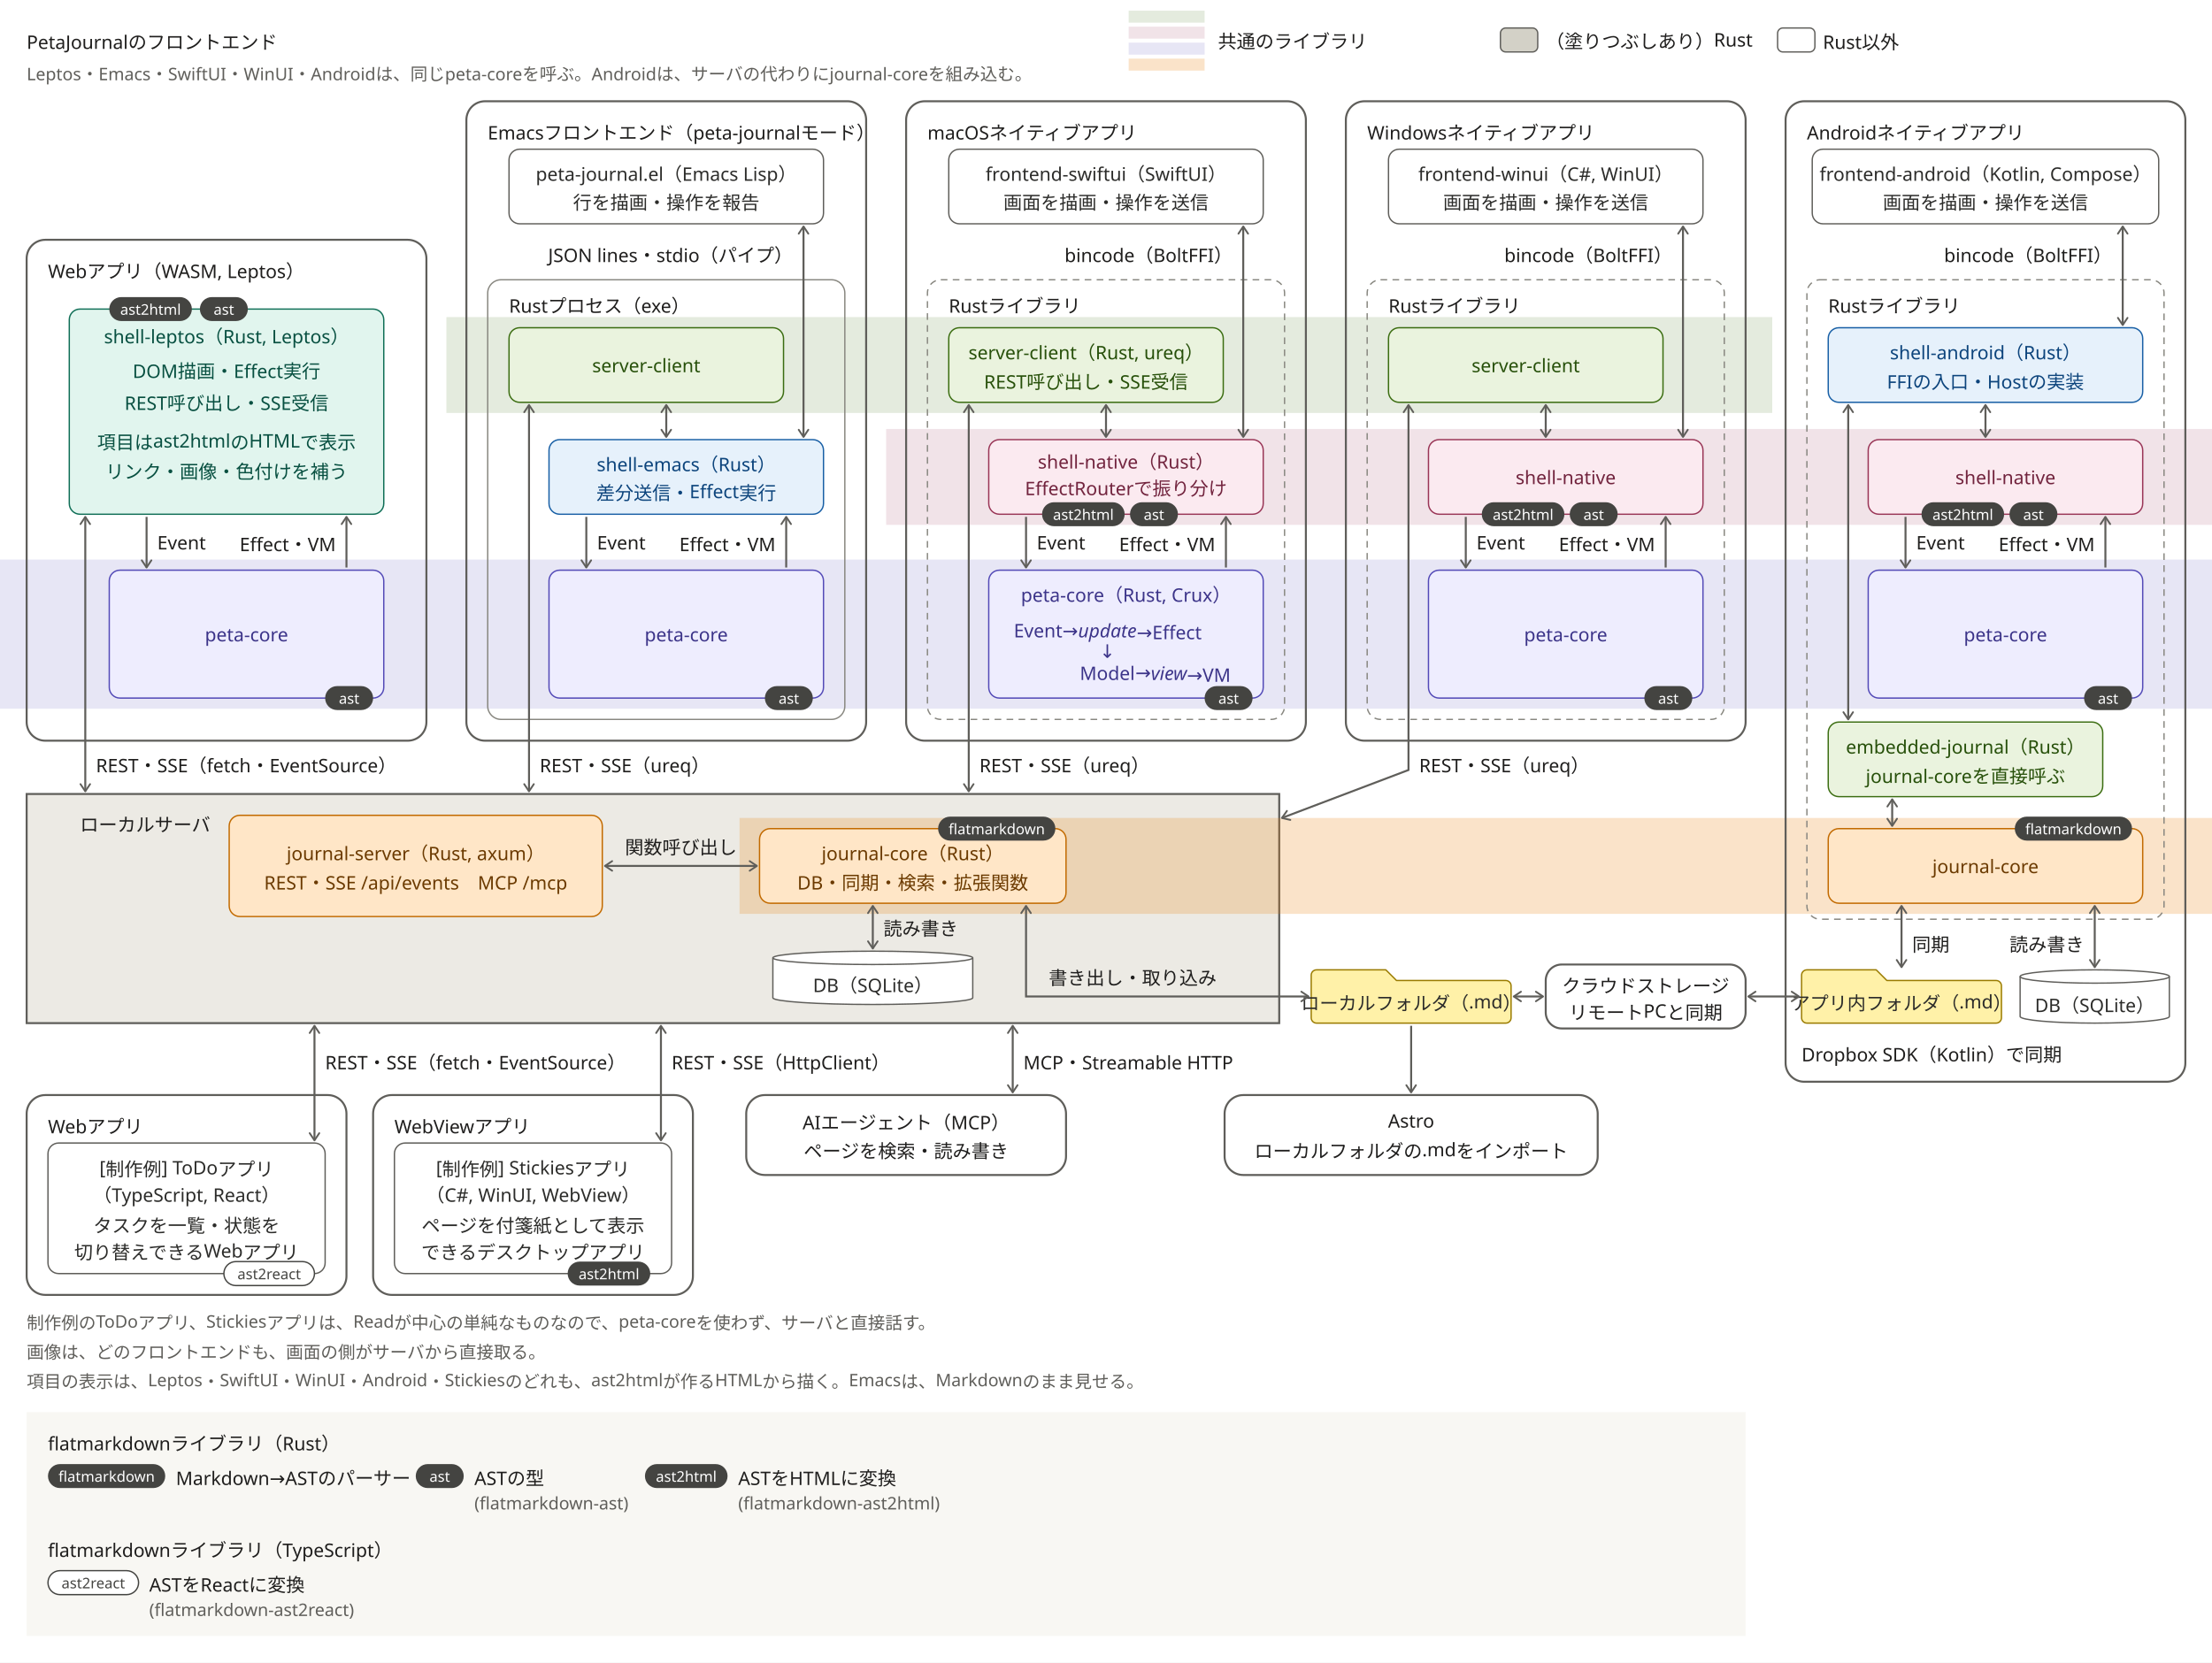
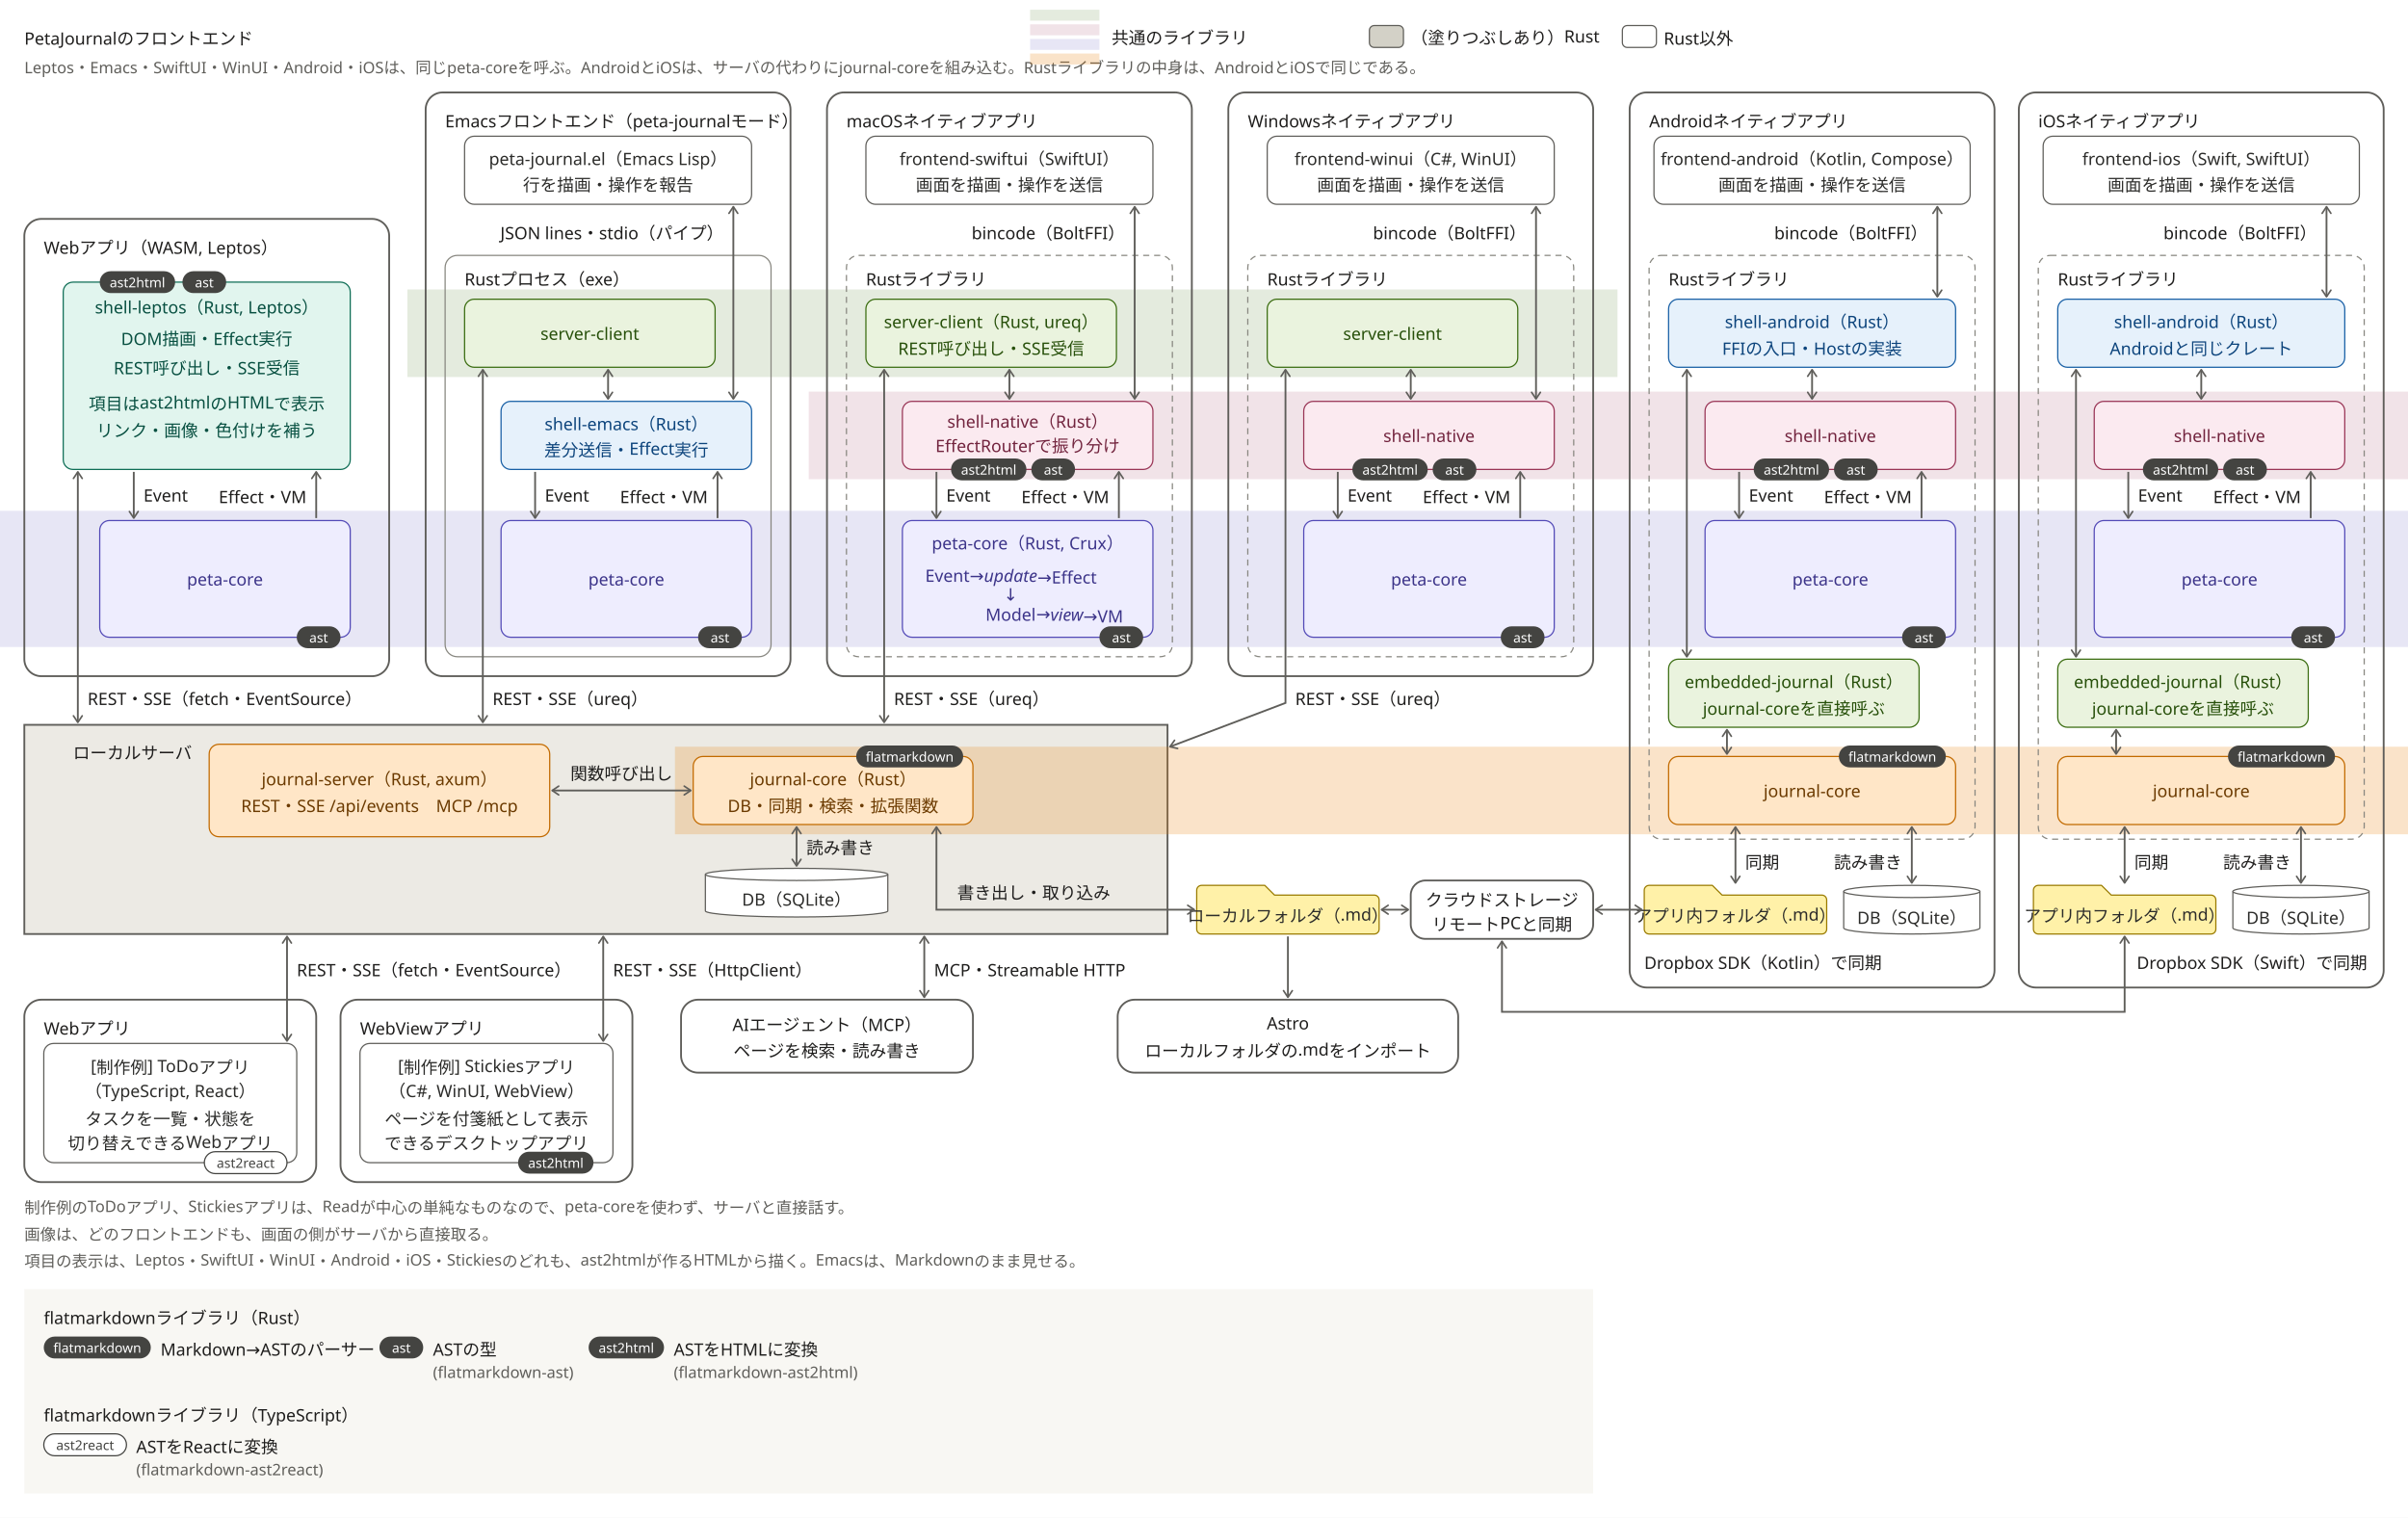
- <svg xmlns="http://www.w3.org/2000/svg" width="1660" height="1248" viewBox="0 0 1660 1248" role="img">
+ <svg xmlns="http://www.w3.org/2000/svg" width="1980" height="1248" viewBox="0 0 1980 1248" role="img">
  <defs>
    <marker id="arrow" viewBox="0 0 10 10" refX="8" refY="5" markerWidth="6" markerHeight="6" orient="auto-start-reverse">
      <path d="M2 1L8 5L2 9" fill="none" stroke="#5F5E5A" stroke-width="1.5" stroke-linecap="round" stroke-linejoin="round" />
    </marker>
    <style>
text { font-family: "Hiragino Sans", "Yu Gothic UI", "Meiryo", "Noto Sans JP", sans-serif; font-size: 14px; fill: #1F1E1D; }
.th { font-weight: 500; }
.note { font-size: 13px; fill: #5F5E5A; }
.arr { stroke: #5F5E5A; stroke-width: 1.5; fill: none; }
.frame { fill: none; stroke: #5F5E5A; stroke-width: 1.5; }
.inner { fill: none; stroke: #888780; stroke-width: 1; stroke-dasharray: 5 4; }
.teal rect { fill: #E1F5EE; stroke: #0F6E56; stroke-width: 1; }
.teal text { fill: #085041; }
.purple rect { fill: #EEEDFE; stroke: #534AB7; stroke-width: 1; }
.purple text { fill: #3C3489; }
.coral rect { fill: #FFE6C7; stroke: #C26A00; stroke-width: 1; }
.coral text { fill: #6B3A00; }
.gray rect { fill: #F1EFE8; stroke: #5F5E5A; stroke-width: 1; }
.gray text { fill: #2C2C2A; }
.blue rect { fill: #E6F1FB; stroke: #185FA5; stroke-width: 1; }
.blue text { fill: #0C447C; }
.pink rect { fill: #FBEAF0; stroke: #993556; stroke-width: 1; }
.pink text { fill: #72243E; }
.green rect { fill: #EAF3DE; stroke: #3B6D11; stroke-width: 1; }
.green text { fill: #27500A; }
.other rect { fill: #FFFFFF; }
.store path { fill: #FFFFFF; stroke: #5F5E5A; stroke-width: 1; stroke-linejoin: round; }
.store path.folder { fill: #FFF1A8; stroke: #9A7B00; }
.chip rect { fill: #444441; stroke: none; }
.chip text { fill: #FFFFFF; font-size: 11px; font-weight: 500; }
.wip rect { stroke-dasharray: 5 4; }
.badge rect { fill: #FAEEDA; stroke: #BA7517; stroke-width: 1; }
.badge text { fill: #854F0B; font-size: 12px; font-weight: 500; }
</style>
  </defs>
-   <rect x="0" y="0" width="1660" height="1248" fill="#FFFFFF" />
-   <rect x="0" y="420" width="1660" height="112" fill="#534AB7" fill-opacity="0.14" />
+   <rect x="0" y="0" width="1980" height="1248" fill="#FFFFFF" />
+   <rect x="0" y="420" width="1980" height="112" fill="#534AB7" fill-opacity="0.14" />
  <rect x="335" y="238" width="995" height="72" fill="#3B6D11" fill-opacity="0.14" />
-   <rect x="665" y="322" width="995" height="72" fill="#993556" fill-opacity="0.14" />
+   <rect x="665" y="322" width="1315" height="72" fill="#993556" fill-opacity="0.14" />
  <rect class="frame" x="20" y="596" width="940" height="172" style="fill:#ECEAE4" />
-   <rect x="555" y="614" width="1105" height="72" fill="#E8830C" fill-opacity="0.22" />
+   <rect x="555" y="614" width="1425" height="72" fill="#E8830C" fill-opacity="0.22" />
  <text class="th" x="20" y="30" dominant-baseline="central">PetaJournalのフロントエンド</text>
-   <text class="note" x="20" y="54" dominant-baseline="central">Leptos・Emacs・SwiftUI・WinUI・Androidは、同じpeta-coreを呼ぶ。Androidは、サーバの代わりにjournal-coreを組み込む。</text>
+   <text class="note" x="20" y="54" dominant-baseline="central">Leptos・Emacs・SwiftUI・WinUI・Android・iOSは、同じpeta-coreを呼ぶ。AndroidとiOSは、サーバの代わりにjournal-coreを組み込む。Rustライブラリの中身は、AndroidとiOSで同じである。</text>
  <rect x="847" y="8" width="57" height="9" fill="#3B6D11" fill-opacity="0.14" />
  <rect x="847" y="20" width="57" height="9" fill="#993556" fill-opacity="0.14" />
  <rect x="847" y="32" width="57" height="9" fill="#534AB7" fill-opacity="0.14" />
  <rect x="847" y="44" width="57" height="9" fill="#E8830C" fill-opacity="0.22" />
  <text x="914" y="30" dominant-baseline="central">共通のライブラリ</text>
  <g class="gray">
    <rect x="1126" y="21" width="28" height="18" rx="4" style="fill:#D3D1C7" />
    <text x="1160" y="30" dominant-baseline="central" style="fill:#1F1E1D">（塗りつぶしあり）Rust</text>
  </g>
  <g class="gray other">
    <rect x="1334" y="21" width="28" height="18" rx="4" />
    <text x="1368" y="30" dominant-baseline="central" style="fill:#1F1E1D">Rust以外</text>
  </g>
  <g transform="translate(0,56)">
    <rect class="frame" x="20" y="124" width="300" height="376" rx="14" />
    <text class="th" x="36" y="146" dominant-baseline="central">Webアプリ（WASM, Leptos）</text>
    <rect class="frame" x="350" y="20" width="300" height="480" rx="14" />
    <text class="th" x="366" y="42" dominant-baseline="central">Emacsフロントエンド（peta-journalモード）</text>
    <rect class="inner" x="366" y="154" width="268" height="330" rx="10" style="stroke-dasharray:none" />
    <text x="382" y="172" dominant-baseline="central">Rustプロセス（exe）</text>
    <rect class="frame" x="680" y="20" width="300" height="480" rx="14" />
    <text class="th" x="696" y="42" dominant-baseline="central">macOSネイティブアプリ</text>
    <rect class="inner" x="696" y="154" width="268" height="330" rx="10" />
    <text x="712" y="172" dominant-baseline="central">Rustライブラリ</text>
    <g class="teal">
      <rect x="52" y="176" width="236" height="154" rx="8" />
      <text class="th" x="170" y="195" text-anchor="middle" dominant-baseline="central">shell-leptos（Rust, Leptos）</text>
      <text x="170" y="221" text-anchor="middle" dominant-baseline="central">DOM描画・Effect実行</text>
      <text x="170" y="245" text-anchor="middle" dominant-baseline="central">REST呼び出し・SSE受信</text>
      <text x="170" y="275" text-anchor="middle" dominant-baseline="central">項目はast2htmlのHTMLで表示</text>
      <text x="170" y="297" text-anchor="middle" dominant-baseline="central">リンク・画像・色付けを補う</text>
    </g>
    <g class="purple">
      <rect x="82" y="372" width="206" height="96" rx="8" />
      <text class="th" x="185" y="420" text-anchor="middle" dominant-baseline="central">peta-core</text>
    </g>
    <g class="gray other">
      <rect x="382" y="56" width="236" height="56" rx="8" />
      <text class="th" x="500" y="73" text-anchor="middle" dominant-baseline="central">peta-journal.el（Emacs Lisp）</text>
      <text x="500" y="95" text-anchor="middle" dominant-baseline="central">行を描画・操作を報告</text>
    </g>
    <g class="green">
      <rect x="382" y="190" width="206" height="56" rx="8" />
      <text class="th" x="485" y="218" text-anchor="middle" dominant-baseline="central">server-client</text>
    </g>
    <g class="blue">
      <rect x="412" y="274" width="206" height="56" rx="8" />
      <text class="th" x="515" y="291" text-anchor="middle" dominant-baseline="central">shell-emacs（Rust）</text>
      <text x="515" y="313" text-anchor="middle" dominant-baseline="central">差分送信・Effect実行</text>
    </g>
    <g class="purple">
      <rect x="412" y="372" width="206" height="96" rx="8" />
      <text class="th" x="515" y="420" text-anchor="middle" dominant-baseline="central">peta-core</text>
    </g>
    <g class="gray other">
      <rect x="712" y="56" width="236" height="56" rx="8" />
      <text class="th" x="830" y="73" text-anchor="middle" dominant-baseline="central">frontend-swiftui（SwiftUI）</text>
      <text x="830" y="95" text-anchor="middle" dominant-baseline="central">画面を描画・操作を送信</text>
    </g>
    <g class="green">
      <rect x="712" y="190" width="206" height="56" rx="8" />
      <text class="th" x="815" y="207" text-anchor="middle" dominant-baseline="central">server-client（Rust, ureq）</text>
      <text x="815" y="229" text-anchor="middle" dominant-baseline="central">REST呼び出し・SSE受信</text>
    </g>
    <g class="pink">
      <rect x="742" y="274" width="206" height="56" rx="8" />
      <text class="th" x="845" y="289" text-anchor="middle" dominant-baseline="central">shell-native（Rust）</text>
      <text x="845" y="309" text-anchor="middle" dominant-baseline="central">EffectRouterで振り分け</text>
    </g>
    <g class="purple">
      <rect x="742" y="372" width="206" height="96" rx="8" />
      <text class="th" x="845" y="389" text-anchor="middle" dominant-baseline="central">peta-core（Rust, Crux）</text>
      <text x="809" y="417" text-anchor="end" dominant-baseline="central">Event→</text>
      <text x="831" y="417" text-anchor="middle" dominant-baseline="central" font-style="italic">update</text>
      <text x="853" y="417" dominant-baseline="central">→Effect</text>
      <text x="831" y="433" text-anchor="middle" dominant-baseline="central">↓</text>
      <text x="831" y="449" text-anchor="middle" dominant-baseline="central">Model</text>
      <text x="852" y="449" dominant-baseline="central">→<tspan font-style="italic">view</tspan>→VM</text>
    </g>
    <line class="arr" x1="110" y1="332" x2="110" y2="370" marker-end="url(#arrow)" />
    <text x="118" y="351" dominant-baseline="central">Event</text>
    <line class="arr" x1="260" y1="370" x2="260" y2="332" marker-end="url(#arrow)" />
    <text x="252" y="351" text-anchor="end" dominant-baseline="central">Effect・VM</text>
    <line class="arr" x1="500" y1="248" x2="500" y2="272" marker-start="url(#arrow)" marker-end="url(#arrow)" />
    <line class="arr" x1="440" y1="332" x2="440" y2="370" marker-end="url(#arrow)" />
    <text x="448" y="351" dominant-baseline="central">Event</text>
    <line class="arr" x1="590" y1="370" x2="590" y2="332" marker-end="url(#arrow)" />
    <text x="582" y="351" text-anchor="end" dominant-baseline="central">Effect・VM</text>
    <line class="arr" x1="830" y1="248" x2="830" y2="272" marker-start="url(#arrow)" marker-end="url(#arrow)" />
    <line class="arr" x1="770" y1="332" x2="770" y2="370" marker-end="url(#arrow)" />
    <text x="778" y="351" dominant-baseline="central">Event</text>
    <line class="arr" x1="920" y1="370" x2="920" y2="332" marker-end="url(#arrow)" />
    <text x="912" y="351" text-anchor="end" dominant-baseline="central">Effect・VM</text>
    <line class="arr" x1="603" y1="114" x2="603" y2="272" marker-start="url(#arrow)" marker-end="url(#arrow)" />
    <text x="595" y="134" text-anchor="end" dominant-baseline="central">JSON lines・stdio（パイプ）</text>
    <line class="arr" x1="933" y1="114" x2="933" y2="272" marker-start="url(#arrow)" marker-end="url(#arrow)" />
    <text x="925" y="134" text-anchor="end" dominant-baseline="central">bincode（BoltFFI）</text>
    <line class="arr" x1="64" y1="332" x2="64" y2="538" marker-start="url(#arrow)" marker-end="url(#arrow)" />
    <text x="72" y="517" dominant-baseline="central">REST・SSE（fetch・EventSource）</text>
    <line class="arr" x1="397" y1="248" x2="397" y2="538" marker-start="url(#arrow)" marker-end="url(#arrow)" />
    <text x="405" y="517" dominant-baseline="central">REST・SSE（ureq）</text>
    <line class="arr" x1="727" y1="248" x2="727" y2="538" marker-start="url(#arrow)" marker-end="url(#arrow)" />
    <text x="735" y="517" dominant-baseline="central">REST・SSE（ureq）</text>
    <rect class="frame" x="1010" y="20" width="300" height="480" rx="14" />
    <text class="th" x="1026" y="42" dominant-baseline="central">Windowsネイティブアプリ</text>
    <rect class="inner" x="1026" y="154" width="268" height="330" rx="10" />
    <text x="1042" y="172" dominant-baseline="central">Rustライブラリ</text>
    <g class="gray other">
      <rect x="1042" y="56" width="236" height="56" rx="8" />
      <text class="th" x="1160" y="73" text-anchor="middle" dominant-baseline="central">frontend-winui（C#, WinUI）</text>
      <text x="1160" y="95" text-anchor="middle" dominant-baseline="central">画面を描画・操作を送信</text>
    </g>
    <g class="green">
      <rect x="1042" y="190" width="206" height="56" rx="8" />
      <text class="th" x="1145" y="218" text-anchor="middle" dominant-baseline="central">server-client</text>
    </g>
    <g class="pink">
      <rect x="1072" y="274" width="206" height="56" rx="8" />
      <text class="th" x="1175" y="302" text-anchor="middle" dominant-baseline="central">shell-native</text>
    </g>
    <g class="purple">
      <rect x="1072" y="372" width="206" height="96" rx="8" />
      <text class="th" x="1175" y="420" text-anchor="middle" dominant-baseline="central">peta-core</text>
    </g>
    <line class="arr" x1="1160" y1="248" x2="1160" y2="272" marker-start="url(#arrow)" marker-end="url(#arrow)" />
    <line class="arr" x1="1100" y1="332" x2="1100" y2="370" marker-end="url(#arrow)" />
    <text x="1108" y="351" dominant-baseline="central">Event</text>
    <line class="arr" x1="1250" y1="370" x2="1250" y2="332" marker-end="url(#arrow)" />
    <text x="1242" y="351" text-anchor="end" dominant-baseline="central">Effect・VM</text>
    <line class="arr" x1="1263" y1="114" x2="1263" y2="272" marker-start="url(#arrow)" marker-end="url(#arrow)" />
    <text x="1255" y="134" text-anchor="end" dominant-baseline="central">bincode（BoltFFI）</text>
    <path class="arr" d="M1057 248V522L962 558" marker-start="url(#arrow)" marker-end="url(#arrow)" />
    <text x="1065" y="517" dominant-baseline="central">REST・SSE（ureq）</text>
    <g class="chip">
      <rect x="1234" y="459" width="36" height="18" rx="9" />
      <text x="1252" y="468" text-anchor="middle" dominant-baseline="central">ast</text>
      <rect x="1112" y="321" width="62" height="18" rx="9" />
      <text x="1143" y="330" text-anchor="middle" dominant-baseline="central">ast2html</text>
      <rect x="1178" y="321" width="36" height="18" rx="9" />
      <text x="1196" y="330" text-anchor="middle" dominant-baseline="central">ast</text>
    </g>
    <rect class="frame" x="1340" y="20" width="300" height="736" rx="14" />
    <text class="th" x="1356" y="42" dominant-baseline="central">Androidネイティブアプリ</text>
    <rect class="inner" x="1356" y="154" width="268" height="480" rx="10" />
    <text x="1372" y="172" dominant-baseline="central">Rustライブラリ</text>
    <g class="gray other">
      <rect x="1360" y="56" width="260" height="56" rx="8" />
      <text class="th" x="1490" y="73" text-anchor="middle" dominant-baseline="central">frontend-android（Kotlin, Compose）</text>
      <text x="1490" y="95" text-anchor="middle" dominant-baseline="central">画面を描画・操作を送信</text>
    </g>
    <g class="green">
      <rect x="1372" y="486" width="206" height="56" rx="8" />
      <text class="th" x="1475" y="503" text-anchor="middle" dominant-baseline="central">embedded-journal（Rust）</text>
      <text x="1475" y="525" text-anchor="middle" dominant-baseline="central">journal-coreを直接呼ぶ</text>
    </g>
    <g class="blue">
      <rect x="1372" y="190" width="236" height="56" rx="8" />
      <text class="th" x="1490" y="207" text-anchor="middle" dominant-baseline="central">shell-android（Rust）</text>
      <text x="1490" y="229" text-anchor="middle" dominant-baseline="central">FFIの入口・Hostの実装</text>
    </g>
    <g class="pink">
      <rect x="1402" y="274" width="206" height="56" rx="8" />
      <text class="th" x="1505" y="302" text-anchor="middle" dominant-baseline="central">shell-native</text>
    </g>
    <g class="purple">
      <rect x="1402" y="372" width="206" height="96" rx="8" />
      <text class="th" x="1505" y="420" text-anchor="middle" dominant-baseline="central">peta-core</text>
    </g>
    <line class="arr" x1="1490" y1="248" x2="1490" y2="272" marker-start="url(#arrow)" marker-end="url(#arrow)" />
    <g class="coral">
      <rect x="1372" y="566" width="236" height="56" rx="8" />
      <text class="th" x="1490" y="594" text-anchor="middle" dominant-baseline="central">journal-core</text>
    </g>
    <line class="arr" x1="1387" y1="248" x2="1387" y2="484" marker-start="url(#arrow)" marker-end="url(#arrow)" />
    <line class="arr" x1="1430" y1="332" x2="1430" y2="370" marker-end="url(#arrow)" />
    <text x="1438" y="351" dominant-baseline="central">Event</text>
    <line class="arr" x1="1580" y1="370" x2="1580" y2="332" marker-end="url(#arrow)" />
    <text x="1572" y="351" text-anchor="end" dominant-baseline="central">Effect・VM</text>
    <line class="arr" x1="1593" y1="114" x2="1593" y2="188" marker-start="url(#arrow)" marker-end="url(#arrow)" />
    <text x="1585" y="134" text-anchor="end" dominant-baseline="central">bincode（BoltFFI）</text>
    <line class="arr" x1="1420" y1="544" x2="1420" y2="564" marker-start="url(#arrow)" marker-end="url(#arrow)" />
    <g class="gray store">
      <path class="folder" d="M1356 672H1408L1416 680H1498a4 4 0 0 1 4 4V708a4 4 0 0 1 -4 4H1356a4 4 0 0 1 -4 -4V676a4 4 0 0 1 4 -4Z" />
      <text class="th" x="1427" y="696" text-anchor="middle" dominant-baseline="central">アプリ内フォルダ（.md）</text>
      <path d="M1516 677a56 5 0 0 1 112 0V707a56 5 0 0 1 -112 0Z" />
      <path d="M1516 677a56 5 0 0 0 112 0" style="fill:none" />
      <text class="th" x="1572" y="697" text-anchor="middle" dominant-baseline="central">DB（SQLite）</text>
    </g>
    <line class="arr" x1="1427" y1="624" x2="1427" y2="670" marker-start="url(#arrow)" marker-end="url(#arrow)" />
    <text x="1435" y="652" dominant-baseline="central">同期</text>
    <line class="arr" x1="1572" y1="624" x2="1572" y2="670" marker-start="url(#arrow)" marker-end="url(#arrow)" />
    <text x="1564" y="652" text-anchor="end" dominant-baseline="central">読み書き</text>
    <line class="arr" x1="1312" y1="692" x2="1350" y2="692" marker-start="url(#arrow)" marker-end="url(#arrow)" />
    <text x="1352" y="734" dominant-baseline="central">Dropbox SDK（Kotlin）で同期</text>
    <g class="chip">
      <rect x="1564" y="459" width="36" height="18" rx="9" />
      <text x="1582" y="468" text-anchor="middle" dominant-baseline="central">ast</text>
      <rect x="1442" y="321" width="62" height="18" rx="9" />
      <text x="1473" y="330" text-anchor="middle" dominant-baseline="central">ast2html</text>
      <rect x="1508" y="321" width="36" height="18" rx="9" />
      <text x="1526" y="330" text-anchor="middle" dominant-baseline="central">ast</text>
      <rect x="1512" y="557" width="88" height="18" rx="9" />
      <text x="1556" y="566" text-anchor="middle" dominant-baseline="central">flatmarkdown</text>
+     </g>
+     <rect class="frame" x="1660" y="20" width="300" height="736" rx="14" />
+     <text class="th" x="1676" y="42" dominant-baseline="central">iOSネイティブアプリ</text>
+     <rect class="inner" x="1676" y="154" width="268" height="480" rx="10" />
+     <text x="1692" y="172" dominant-baseline="central">Rustライブラリ</text>
+     <g class="gray other">
+       <rect x="1680" y="56" width="260" height="56" rx="8" />
+       <text class="th" x="1810" y="73" text-anchor="middle" dominant-baseline="central">frontend-ios（Swift, SwiftUI）</text>
+       <text x="1810" y="95" text-anchor="middle" dominant-baseline="central">画面を描画・操作を送信</text>
+     </g>
+     <g class="green">
+       <rect x="1692" y="486" width="206" height="56" rx="8" />
+       <text class="th" x="1795" y="503" text-anchor="middle" dominant-baseline="central">embedded-journal（Rust）</text>
+       <text x="1795" y="525" text-anchor="middle" dominant-baseline="central">journal-coreを直接呼ぶ</text>
+     </g>
+     <g class="blue">
+       <rect x="1692" y="190" width="236" height="56" rx="8" />
+       <text class="th" x="1810" y="207" text-anchor="middle" dominant-baseline="central">shell-android（Rust）</text>
+       <text x="1810" y="229" text-anchor="middle" dominant-baseline="central">Androidと同じクレート</text>
+     </g>
+     <g class="pink">
+       <rect x="1722" y="274" width="206" height="56" rx="8" />
+       <text class="th" x="1825" y="302" text-anchor="middle" dominant-baseline="central">shell-native</text>
+     </g>
+     <g class="purple">
+       <rect x="1722" y="372" width="206" height="96" rx="8" />
+       <text class="th" x="1825" y="420" text-anchor="middle" dominant-baseline="central">peta-core</text>
+     </g>
+     <line class="arr" x1="1810" y1="248" x2="1810" y2="272" marker-start="url(#arrow)" marker-end="url(#arrow)" />
+     <g class="coral">
+       <rect x="1692" y="566" width="236" height="56" rx="8" />
+       <text class="th" x="1810" y="594" text-anchor="middle" dominant-baseline="central">journal-core</text>
+     </g>
+     <line class="arr" x1="1707" y1="248" x2="1707" y2="484" marker-start="url(#arrow)" marker-end="url(#arrow)" />
+     <line class="arr" x1="1750" y1="332" x2="1750" y2="370" marker-end="url(#arrow)" />
+     <text x="1758" y="351" dominant-baseline="central">Event</text>
+     <line class="arr" x1="1900" y1="370" x2="1900" y2="332" marker-end="url(#arrow)" />
+     <text x="1892" y="351" text-anchor="end" dominant-baseline="central">Effect・VM</text>
+     <line class="arr" x1="1913" y1="114" x2="1913" y2="188" marker-start="url(#arrow)" marker-end="url(#arrow)" />
+     <text x="1905" y="134" text-anchor="end" dominant-baseline="central">bincode（BoltFFI）</text>
+     <line class="arr" x1="1740" y1="544" x2="1740" y2="564" marker-start="url(#arrow)" marker-end="url(#arrow)" />
+     <g class="gray store">
+       <path class="folder" d="M1676 672H1728L1736 680H1818a4 4 0 0 1 4 4V708a4 4 0 0 1 -4 4H1676a4 4 0 0 1 -4 -4V676a4 4 0 0 1 4 -4Z" />
+       <text class="th" x="1747" y="696" text-anchor="middle" dominant-baseline="central">アプリ内フォルダ（.md）</text>
+       <path d="M1836 677a56 5 0 0 1 112 0V707a56 5 0 0 1 -112 0Z" />
+       <path d="M1836 677a56 5 0 0 0 112 0" style="fill:none" />
+       <text class="th" x="1892" y="697" text-anchor="middle" dominant-baseline="central">DB（SQLite）</text>
+     </g>
+     <line class="arr" x1="1747" y1="624" x2="1747" y2="670" marker-start="url(#arrow)" marker-end="url(#arrow)" />
+     <text x="1755" y="652" dominant-baseline="central">同期</text>
+     <line class="arr" x1="1892" y1="624" x2="1892" y2="670" marker-start="url(#arrow)" marker-end="url(#arrow)" />
+     <text x="1884" y="652" text-anchor="end" dominant-baseline="central">読み書き</text>
+     <path class="arr" d="M1235 718V776H1747V714" marker-start="url(#arrow)" marker-end="url(#arrow)" />
+     <text x="1757" y="734" dominant-baseline="central">Dropbox SDK（Swift）で同期</text>
+     <g class="chip">
+       <rect x="1884" y="459" width="36" height="18" rx="9" />
+       <text x="1902" y="468" text-anchor="middle" dominant-baseline="central">ast</text>
+       <rect x="1762" y="321" width="62" height="18" rx="9" />
+       <text x="1793" y="330" text-anchor="middle" dominant-baseline="central">ast2html</text>
+       <rect x="1828" y="321" width="36" height="18" rx="9" />
+       <text x="1846" y="330" text-anchor="middle" dominant-baseline="central">ast</text>
+       <rect x="1832" y="557" width="88" height="18" rx="9" />
+       <text x="1876" y="566" text-anchor="middle" dominant-baseline="central">flatmarkdown</text>
    </g>
    <text class="th" x="60" y="562" dominant-baseline="central">ローカルサーバ</text>
    <g class="coral">
      <rect x="172" y="556" width="280" height="76" rx="8" />
      <text class="th" x="312" y="583" text-anchor="middle" dominant-baseline="central">journal-server（Rust, axum）</text>
      <text x="312" y="605" text-anchor="middle" dominant-baseline="central">REST・SSE /api/events　MCP /mcp</text>
      <rect x="570" y="566" width="230" height="56" rx="8" />
      <text class="th" x="685" y="583" text-anchor="middle" dominant-baseline="central">journal-core（Rust）</text>
      <text x="685" y="605" text-anchor="middle" dominant-baseline="central">DB・同期・検索・拡張関数</text>
    </g>
    <line class="arr" x1="454" y1="594" x2="568" y2="594" marker-start="url(#arrow)" marker-end="url(#arrow)" />
    <text x="511" y="579" text-anchor="middle" dominant-baseline="central">関数呼び出し</text>
    <g class="gray store">
      <path class="folder" d="M988 672H1040L1048 680H1130a4 4 0 0 1 4 4V708a4 4 0 0 1 -4 4H988a4 4 0 0 1 -4 -4V676a4 4 0 0 1 4 -4Z" />
      <text class="th" x="1059" y="696" text-anchor="middle" dominant-baseline="central">ローカルフォルダ（.md）</text>
      <path d="M580 663a75 5 0 0 1 150 0V693a75 5 0 0 1 -150 0Z" />
      <path d="M580 663a75 5 0 0 0 150 0" style="fill:none" />
      <text class="th" x="655" y="682" text-anchor="middle" dominant-baseline="central">DB（SQLite）</text>
    </g>
    <path class="arr" d="M770 624V692H982" marker-start="url(#arrow)" marker-end="url(#arrow)" />
    <text x="850" y="677" text-anchor="middle" dominant-baseline="central">書き出し・取り込み</text>
    <line class="arr" x1="655" y1="624" x2="655" y2="656" marker-start="url(#arrow)" marker-end="url(#arrow)" />
    <text x="663" y="640" dominant-baseline="central">読み書き</text>
    <rect class="frame" x="1160" y="668" width="150" height="48" rx="12" />
    <text class="th" x="1235" y="683" text-anchor="middle" dominant-baseline="central">クラウドストレージ</text>
    <text x="1235" y="703" text-anchor="middle" dominant-baseline="central">リモートPCと同期</text>
    <line class="arr" x1="1136" y1="692" x2="1158" y2="692" marker-start="url(#arrow)" marker-end="url(#arrow)" />
    <g class="chip">
      <rect x="82" y="167" width="62" height="18" rx="9" />
      <text x="113" y="176" text-anchor="middle" dominant-baseline="central">ast2html</text>
      <rect x="150" y="167" width="36" height="18" rx="9" />
      <text x="168" y="176" text-anchor="middle" dominant-baseline="central">ast</text>
      <rect x="244" y="459" width="36" height="18" rx="9" />
      <text x="262" y="468" text-anchor="middle" dominant-baseline="central">ast</text>
      <rect x="904" y="459" width="36" height="18" rx="9" />
      <text x="922" y="468" text-anchor="middle" dominant-baseline="central">ast</text>
      <rect x="782" y="321" width="62" height="18" rx="9" />
      <text x="813" y="330" text-anchor="middle" dominant-baseline="central">ast2html</text>
      <rect x="848" y="321" width="36" height="18" rx="9" />
      <text x="866" y="330" text-anchor="middle" dominant-baseline="central">ast</text>
      <rect x="574" y="459" width="36" height="18" rx="9" />
      <text x="592" y="468" text-anchor="middle" dominant-baseline="central">ast</text>
      <rect x="704" y="557" width="88" height="18" rx="9" />
      <text x="748" y="566" text-anchor="middle" dominant-baseline="central">flatmarkdown</text>
    </g>
    <g transform="translate(0,76)">
      <rect class="frame" x="20" y="690" width="240" height="150" rx="14" />
      <text class="th" x="36" y="712" dominant-baseline="central">Webアプリ</text>
      <g class="gray other">
        <rect x="36" y="726" width="208" height="98" rx="8" />
        <text class="th" x="140" y="744" text-anchor="middle" dominant-baseline="central">[制作例] ToDoアプリ</text>
        <text class="th" x="140" y="764" text-anchor="middle" dominant-baseline="central">（TypeScript, React）</text>
        <text x="140" y="787" text-anchor="middle" dominant-baseline="central">タスクを一覧・状態を</text>
        <text x="140" y="807" text-anchor="middle" dominant-baseline="central">切り替えできるWebアプリ</text>
      </g>
      <line class="arr" x1="236" y1="638" x2="236" y2="724" marker-start="url(#arrow)" marker-end="url(#arrow)" />
      <text x="244" y="664" dominant-baseline="central">REST・SSE（fetch・EventSource）</text>
      <rect class="frame" x="280" y="690" width="240" height="150" rx="14" />
      <text class="th" x="296" y="712" dominant-baseline="central">WebViewアプリ</text>
      <g class="gray other">
        <rect x="296" y="726" width="208" height="98" rx="8" />
        <text class="th" x="400" y="744" text-anchor="middle" dominant-baseline="central">[制作例] Stickiesアプリ</text>
        <text class="th" x="400" y="764" text-anchor="middle" dominant-baseline="central">（C#, WinUI, WebView）</text>
        <text x="400" y="787" text-anchor="middle" dominant-baseline="central">ページを付箋紙として表示</text>
        <text x="400" y="807" text-anchor="middle" dominant-baseline="central">できるデスクトップアプリ</text>
      </g>
      <line class="arr" x1="496" y1="638" x2="496" y2="724" marker-start="url(#arrow)" marker-end="url(#arrow)" />
      <text x="504" y="664" dominant-baseline="central">REST・SSE（HttpClient）</text>
      <rect class="frame" x="560" y="690" width="240" height="60" rx="14" />
      <text class="th" x="680" y="709" text-anchor="middle" dominant-baseline="central">AIエージェント（MCP）</text>
      <text x="680" y="731" text-anchor="middle" dominant-baseline="central">ページを検索・読み書き</text>
      <line class="arr" x1="760" y1="638" x2="760" y2="688" marker-start="url(#arrow)" marker-end="url(#arrow)" />
      <text x="768" y="664" dominant-baseline="central">MCP・Streamable HTTP</text>
      <rect class="frame" x="919" y="690" width="280" height="60" rx="14" />
      <text class="th" x="1059" y="709" text-anchor="middle" dominant-baseline="central">Astro</text>
      <text x="1059" y="731" text-anchor="middle" dominant-baseline="central">ローカルフォルダの.mdをインポート</text>
      <line class="arr" x1="1059" y1="638" x2="1059" y2="688" marker-end="url(#arrow)" />
      <g class="chip">
        <rect x="168" y="815" width="68" height="18" rx="9" style="fill:#FFFFFF;stroke:#444441;stroke-width:1" />
        <text x="202" y="824" text-anchor="middle" dominant-baseline="central" style="fill:#444441">ast2react</text>
        <rect x="426" y="815" width="62" height="18" rx="9" />
        <text x="457" y="824" text-anchor="middle" dominant-baseline="central">ast2html</text>
      </g>
      <text class="note" x="20" y="860" dominant-baseline="central">制作例のToDoアプリ、Stickiesアプリは、Readが中心の単純なものなので、peta-coreを使わず、サーバと直接話す。</text>
      <text class="note" x="20" y="882" dominant-baseline="central">画像は、どのフロントエンドも、画面の側がサーバから直接取る。</text>
-       <text class="note" x="20" y="904" dominant-baseline="central">項目の表示は、Leptos・SwiftUI・WinUI・Android・Stickiesのどれも、ast2htmlが作るHTMLから描く。Emacsは、Markdownのまま見せる。</text>
+       <text class="note" x="20" y="904" dominant-baseline="central">項目の表示は、Leptos・SwiftUI・WinUI・Android・iOS・Stickiesのどれも、ast2htmlが作るHTMLから描く。Emacsは、Markdownのまま見せる。</text>
      <g transform="translate(0,308)">
        <rect x="20" y="620" width="1290" height="168" fill="#F8F7F3" />
        <text class="th" x="36" y="642" dominant-baseline="central">flatmarkdownライブラリ（Rust）</text>
        <g class="chip">
          <rect x="36" y="659" width="88" height="18" rx="9" />
          <text x="80" y="668" text-anchor="middle" dominant-baseline="central">flatmarkdown</text>
          <rect x="312" y="659" width="36" height="18" rx="9" />
          <text x="330" y="668" text-anchor="middle" dominant-baseline="central">ast</text>
          <rect x="484" y="659" width="62" height="18" rx="9" />
          <text x="515" y="668" text-anchor="middle" dominant-baseline="central">ast2html</text>
        </g>
        <text x="132" y="668" dominant-baseline="central">Markdown→ASTのパーサー</text>
        <text x="356" y="668" dominant-baseline="central">ASTの型</text>
        <text class="note" x="356" y="688" dominant-baseline="central">(flatmarkdown-ast)</text>
        <text x="554" y="668" dominant-baseline="central">ASTをHTMLに変換</text>
        <text class="note" x="554" y="688" dominant-baseline="central">(flatmarkdown-ast2html)</text>
        <g class="chip">
          <rect x="36" y="739" width="68" height="18" rx="9" style="fill:#FFFFFF;stroke:#444441;stroke-width:1" />
          <text x="70" y="748" text-anchor="middle" dominant-baseline="central" style="fill:#444441">ast2react</text>
        </g>
        <text class="th" x="36" y="722" dominant-baseline="central">flatmarkdownライブラリ（TypeScript）</text>
        <text x="112" y="748" dominant-baseline="central">ASTをReactに変換</text>
        <text class="note" x="112" y="768" dominant-baseline="central">(flatmarkdown-ast2react)</text>
      </g>
    </g>
  </g>
</svg>
